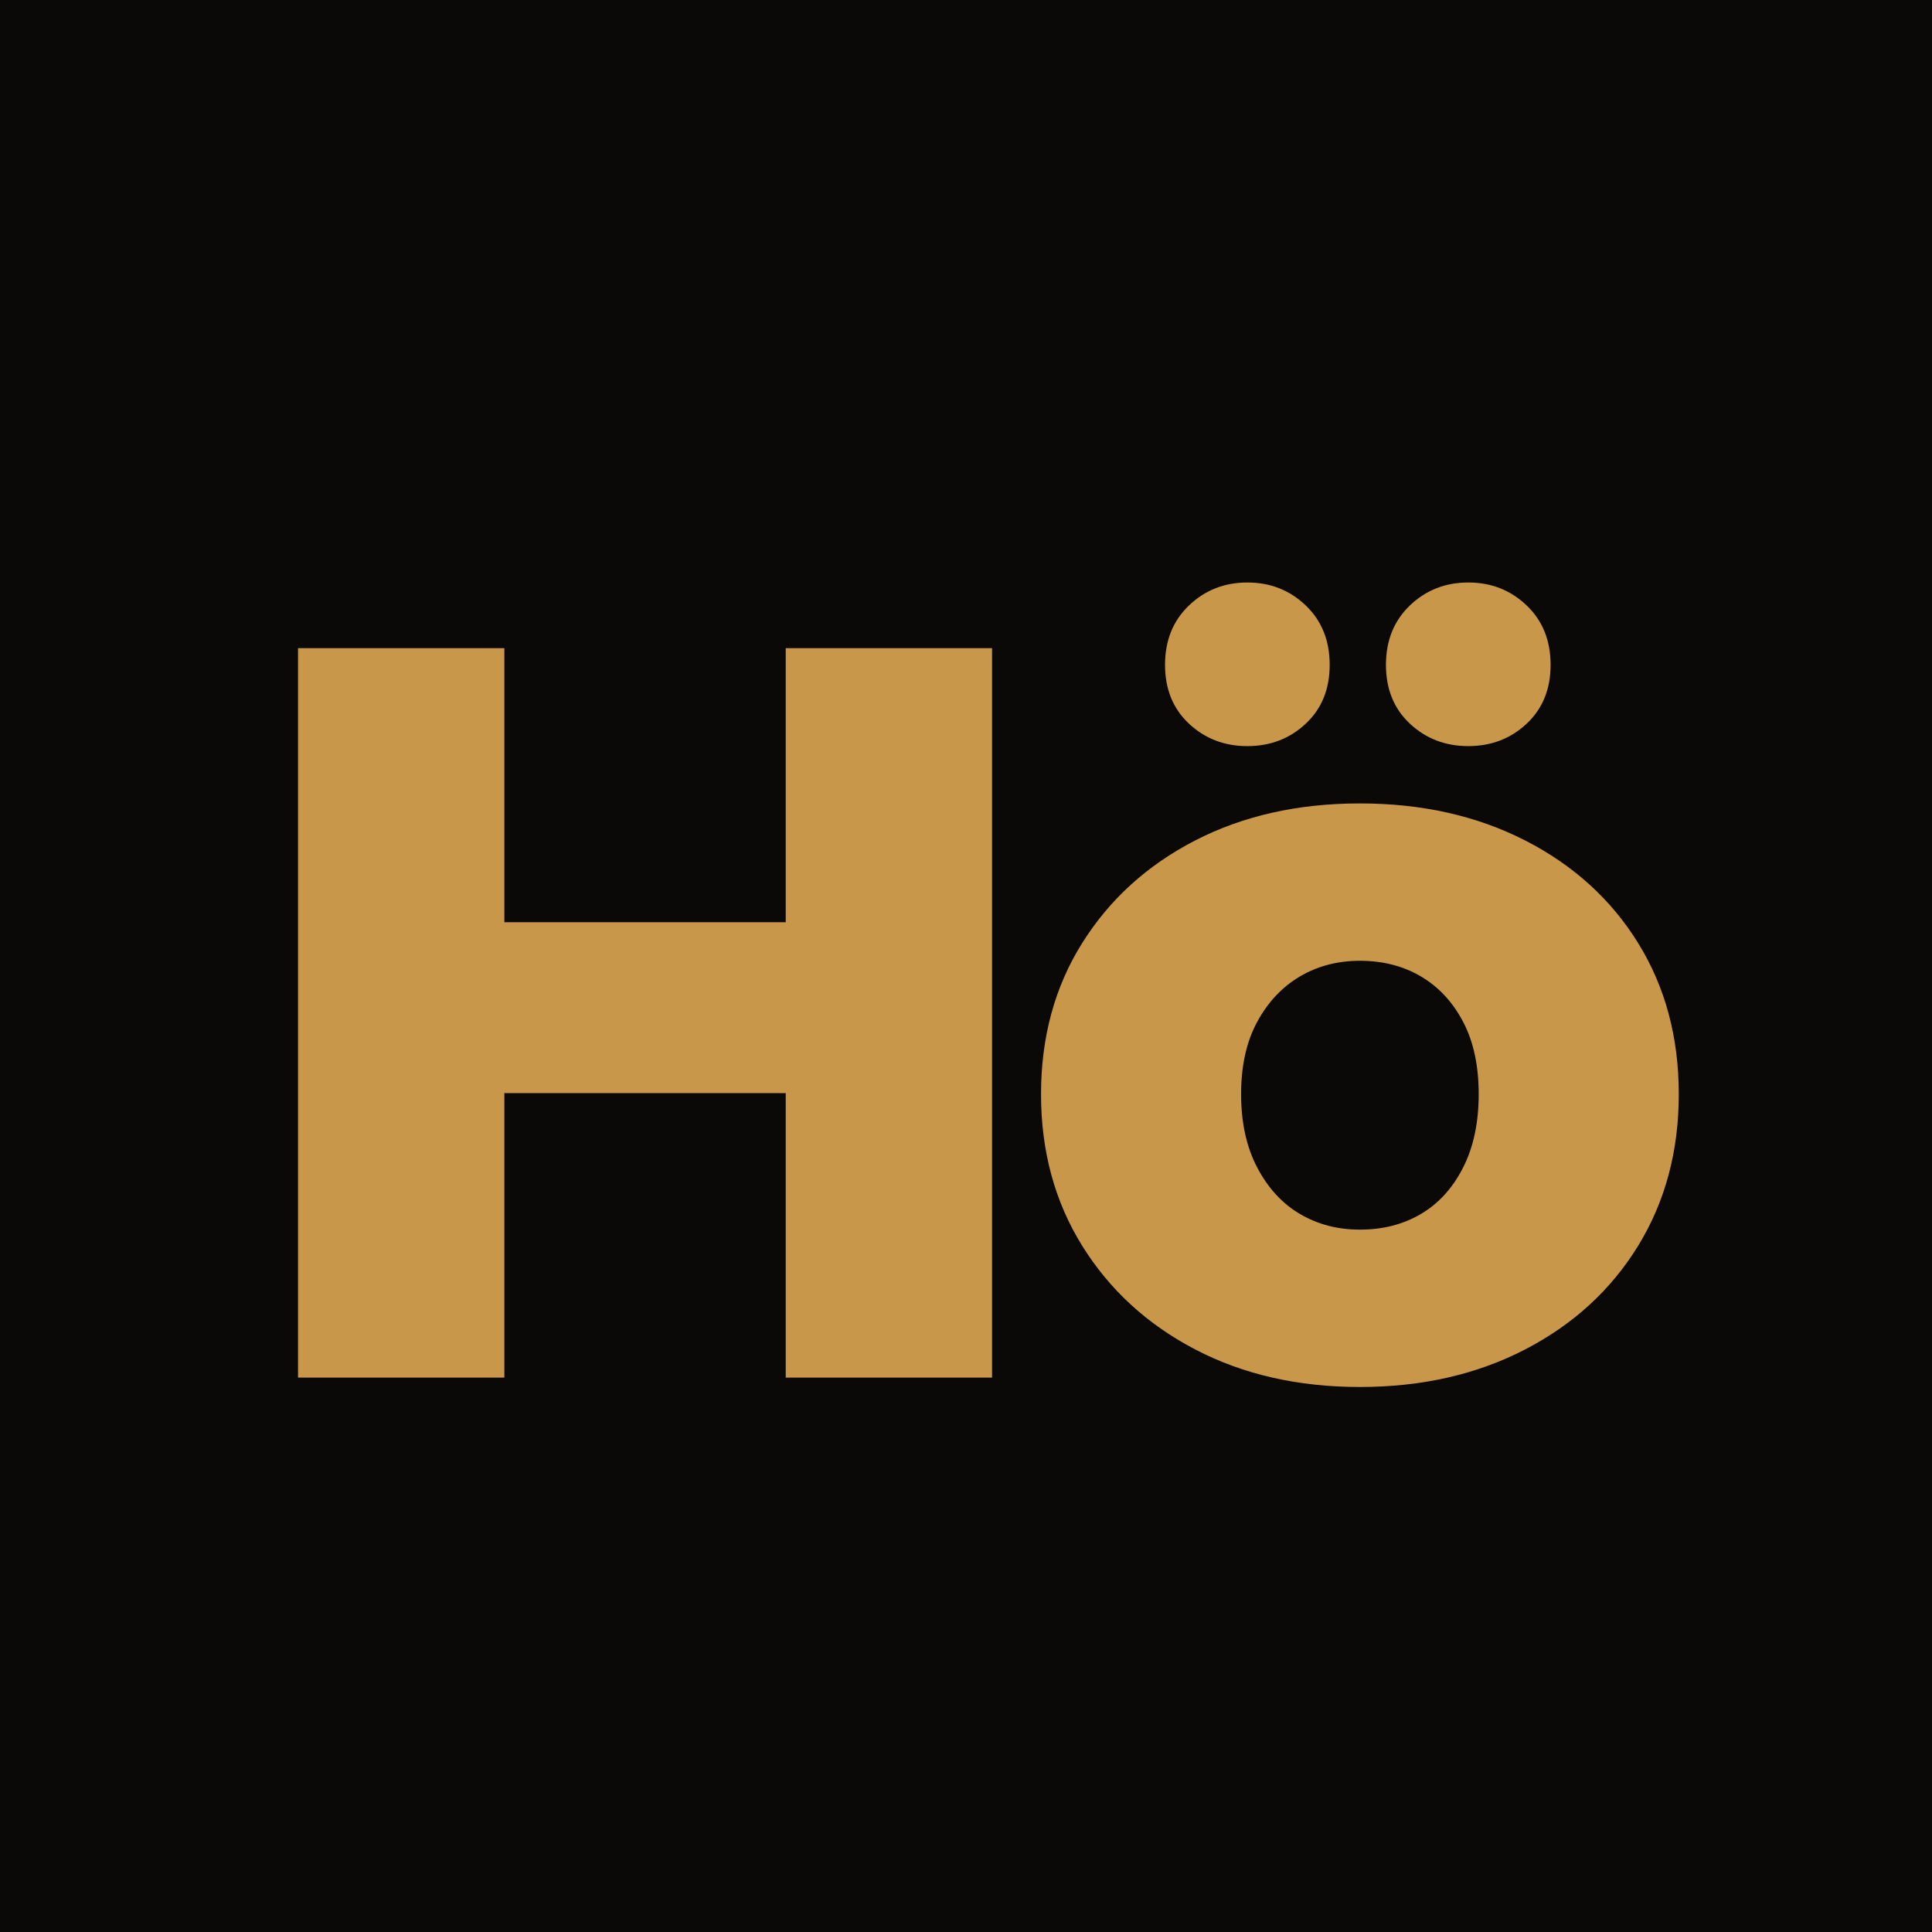
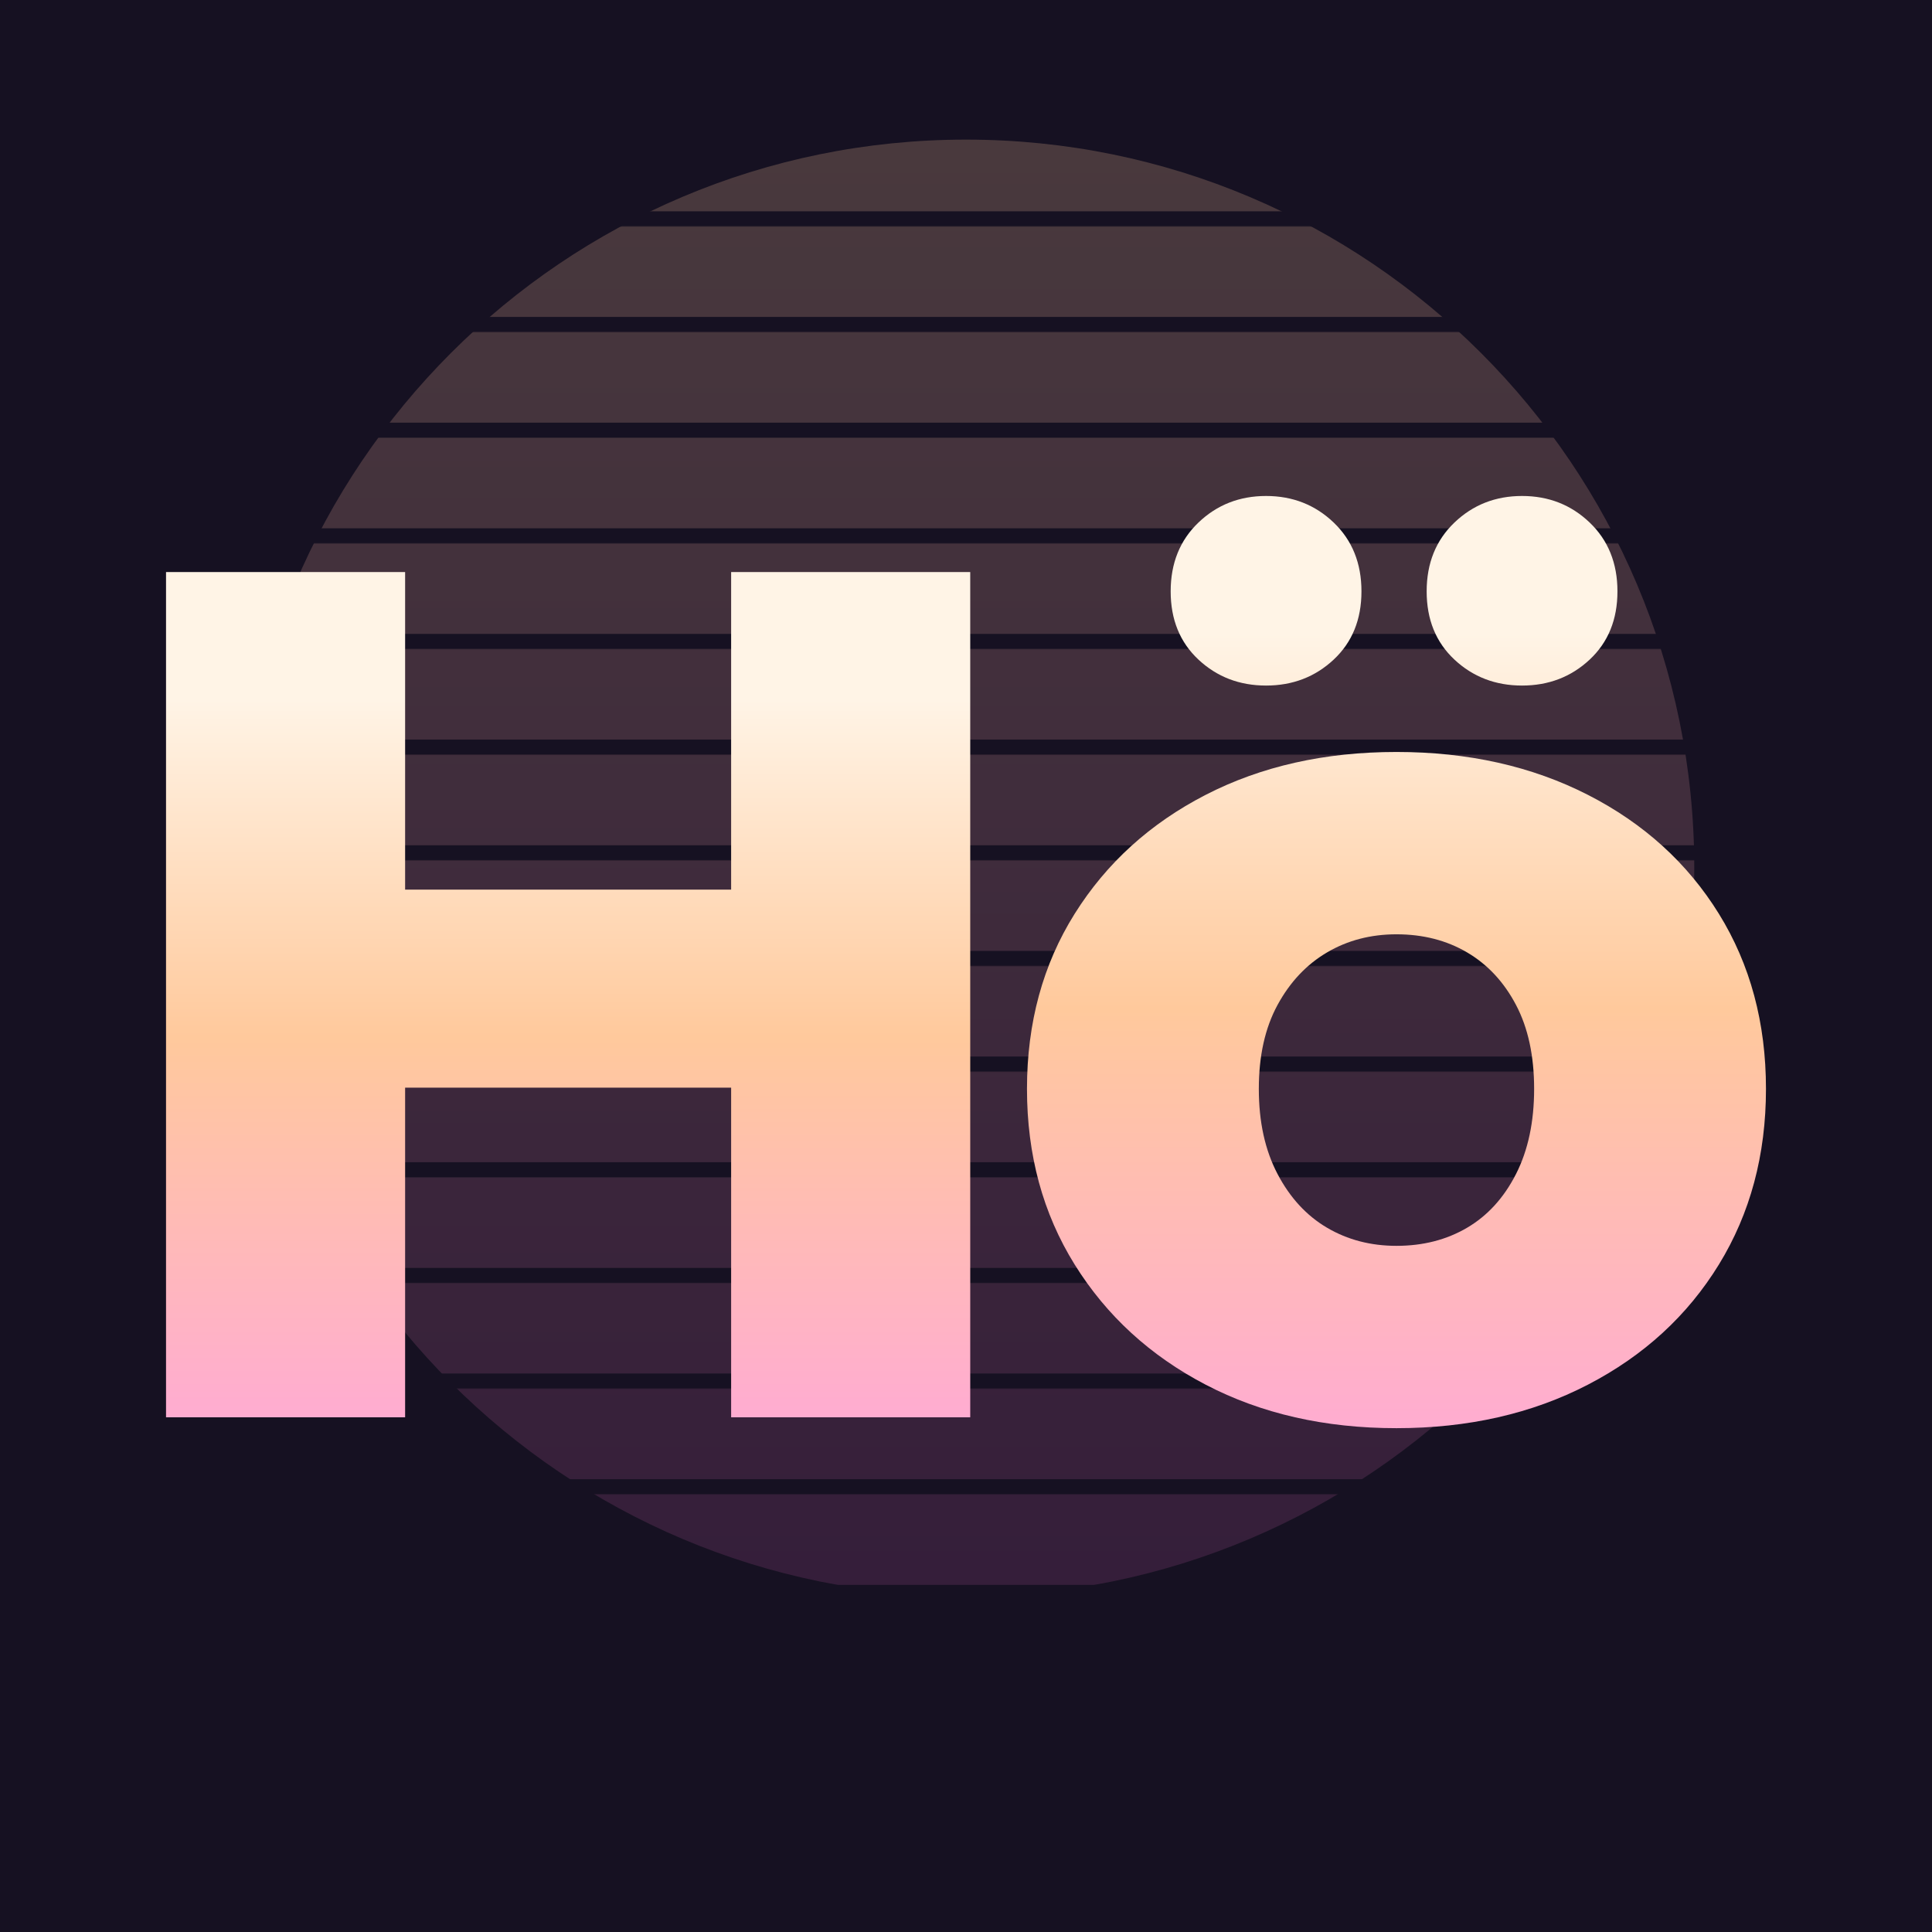
<svg xmlns="http://www.w3.org/2000/svg" viewBox="0 0 512 512" width="512" height="512">
-   <rect width="512" height="512" rx="0" fill="#0A0908" />
-   <g fill="#C9974A" transform="translate(59.65 365.08) scale(0.27616 -0.27616)">
-     <path d="M538.0 0V700H736.0V0ZM70.0 0V700H268.0V0ZM254.0 273V437H552.0V273Z" />
-     <path d="M1089.0 -9Q1000.0 -9 931.0 27.0Q862.0 63 822.5 126.5Q783.0 190 783.0 272Q783.0 354 822.5 417.0Q862.0 480 931.0 515.5Q1000.0 551 1089.0 551Q1178.0 551 1247.5 515.5Q1317.0 480 1356.0 417.0Q1395.0 354 1395.0 272Q1395.0 190 1356.0 126.5Q1317.0 63 1247.5 27.0Q1178.0 -9 1089.0 -9ZM1089.0 142Q1122.0 142 1147.5 157.0Q1173.0 172 1188.0 201.5Q1203.0 231 1203.0 272Q1203.0 313 1188.0 341.5Q1173.0 370 1147.5 385.0Q1122.0 400 1089.0 400Q1057.0 400 1031.5 385.0Q1006.0 370 990.5 341.5Q975.0 313 975.0 272Q975.0 231 990.5 201.5Q1006.0 172 1031.5 157.0Q1057.0 142 1089.0 142ZM1193.0 606Q1160.0 606 1137.0 627.5Q1114.0 649 1114.0 684Q1114.0 719 1137.0 741.0Q1160.0 763 1193.0 763Q1226.0 763 1249.0 741.0Q1272.0 719 1272.0 684Q1272.0 649 1249.0 627.5Q1226.0 606 1193.0 606ZM981.0 606Q948.0 606 925.0 627.5Q902.0 649 902.0 684Q902.0 719 925.0 741.0Q948.0 763 981.0 763Q1014.0 763 1037.0 741.0Q1060.0 719 1060.0 684Q1060.0 649 1037.0 627.5Q1014.0 606 981.0 606Z" />
+   <defs>
+     <linearGradient id="ink" x1="0" y1="1" x2="0" y2="0">
+       <stop offset=".15" stop-color="#fff4e6" />
+       <stop offset=".55" stop-color="#ffc99c" />
+       <stop offset="1" stop-color="#ffacd1" />
+     </linearGradient>
+     <linearGradient id="sun" x1="0" y1="0" x2="0" y2="1">
+       <stop stop-color="#ffc99c" />
+       <stop offset="1" stop-color="#a34c8c" />
+     </linearGradient>
+     <pattern id="lines" width="512" height="28" patternUnits="userSpaceOnUse">
+       <rect y="4" width="512" height="24" fill="white" />
+     </pattern>
+     <mask id="stripes">
+       <rect width="512" height="512" fill="url(#lines)" />
+     </mask>
+   </defs>
+   <rect width="512" height="512" fill="#161122" />
+   <circle cx="256" cy="230" r="193" fill="url(#sun)" opacity=".22" mask="url(#stripes)" />
+   <g fill="url(#ink)">
+     <g transform="translate(21.6 375.6) scale(.32 -.32)">
+       <path d="M538.0 0V700H736.0V0ZM70.0 0V700H268.0V0ZM254.0 273V437H552.0V273Z" />
+       <path d="M1089.0 -9Q1000.0 -9 931.0 27.0Q862.0 63 822.5 126.5Q783.0 190 783.0 272Q783.0 354 822.5 417.0Q862.0 480 931.0 515.5Q1000.0 551 1089.0 551Q1178.0 551 1247.5 515.5Q1317.0 480 1356.0 417.0Q1395.0 354 1395.0 272Q1395.0 190 1356.0 126.5Q1317.0 63 1247.5 27.0Q1178.0 -9 1089.0 -9ZM1089.0 142Q1122.0 142 1147.5 157.0Q1173.0 172 1188.0 201.5Q1203.0 231 1203.0 272Q1203.0 313 1188.0 341.5Q1173.0 370 1147.5 385.0Q1122.0 400 1089.0 400Q1057.0 400 1031.5 385.0Q1006.0 370 990.5 341.5Q975.0 313 975.0 272Q975.0 231 990.5 201.5Q1006.0 172 1031.5 157.0Q1057.0 142 1089.0 142ZM1193.0 606Q1160.0 606 1137.0 627.5Q1114.0 649 1114.0 684Q1114.0 719 1137.0 741.0Q1160.0 763 1193.0 763Q1226.0 763 1249.0 741.0Q1272.0 719 1272.0 684Q1272.0 649 1249.0 627.5Q1226.0 606 1193.0 606ZM981.0 606Q948.0 606 925.0 627.5Q902.0 649 902.0 684Q902.0 719 925.0 741.0Q948.0 763 981.0 763Q1014.0 763 1037.0 741.0Q1060.0 719 1060.0 684Q1060.0 649 1037.0 627.5Q1014.0 606 981.0 606Z" />
+     </g>
  </g>
</svg>
